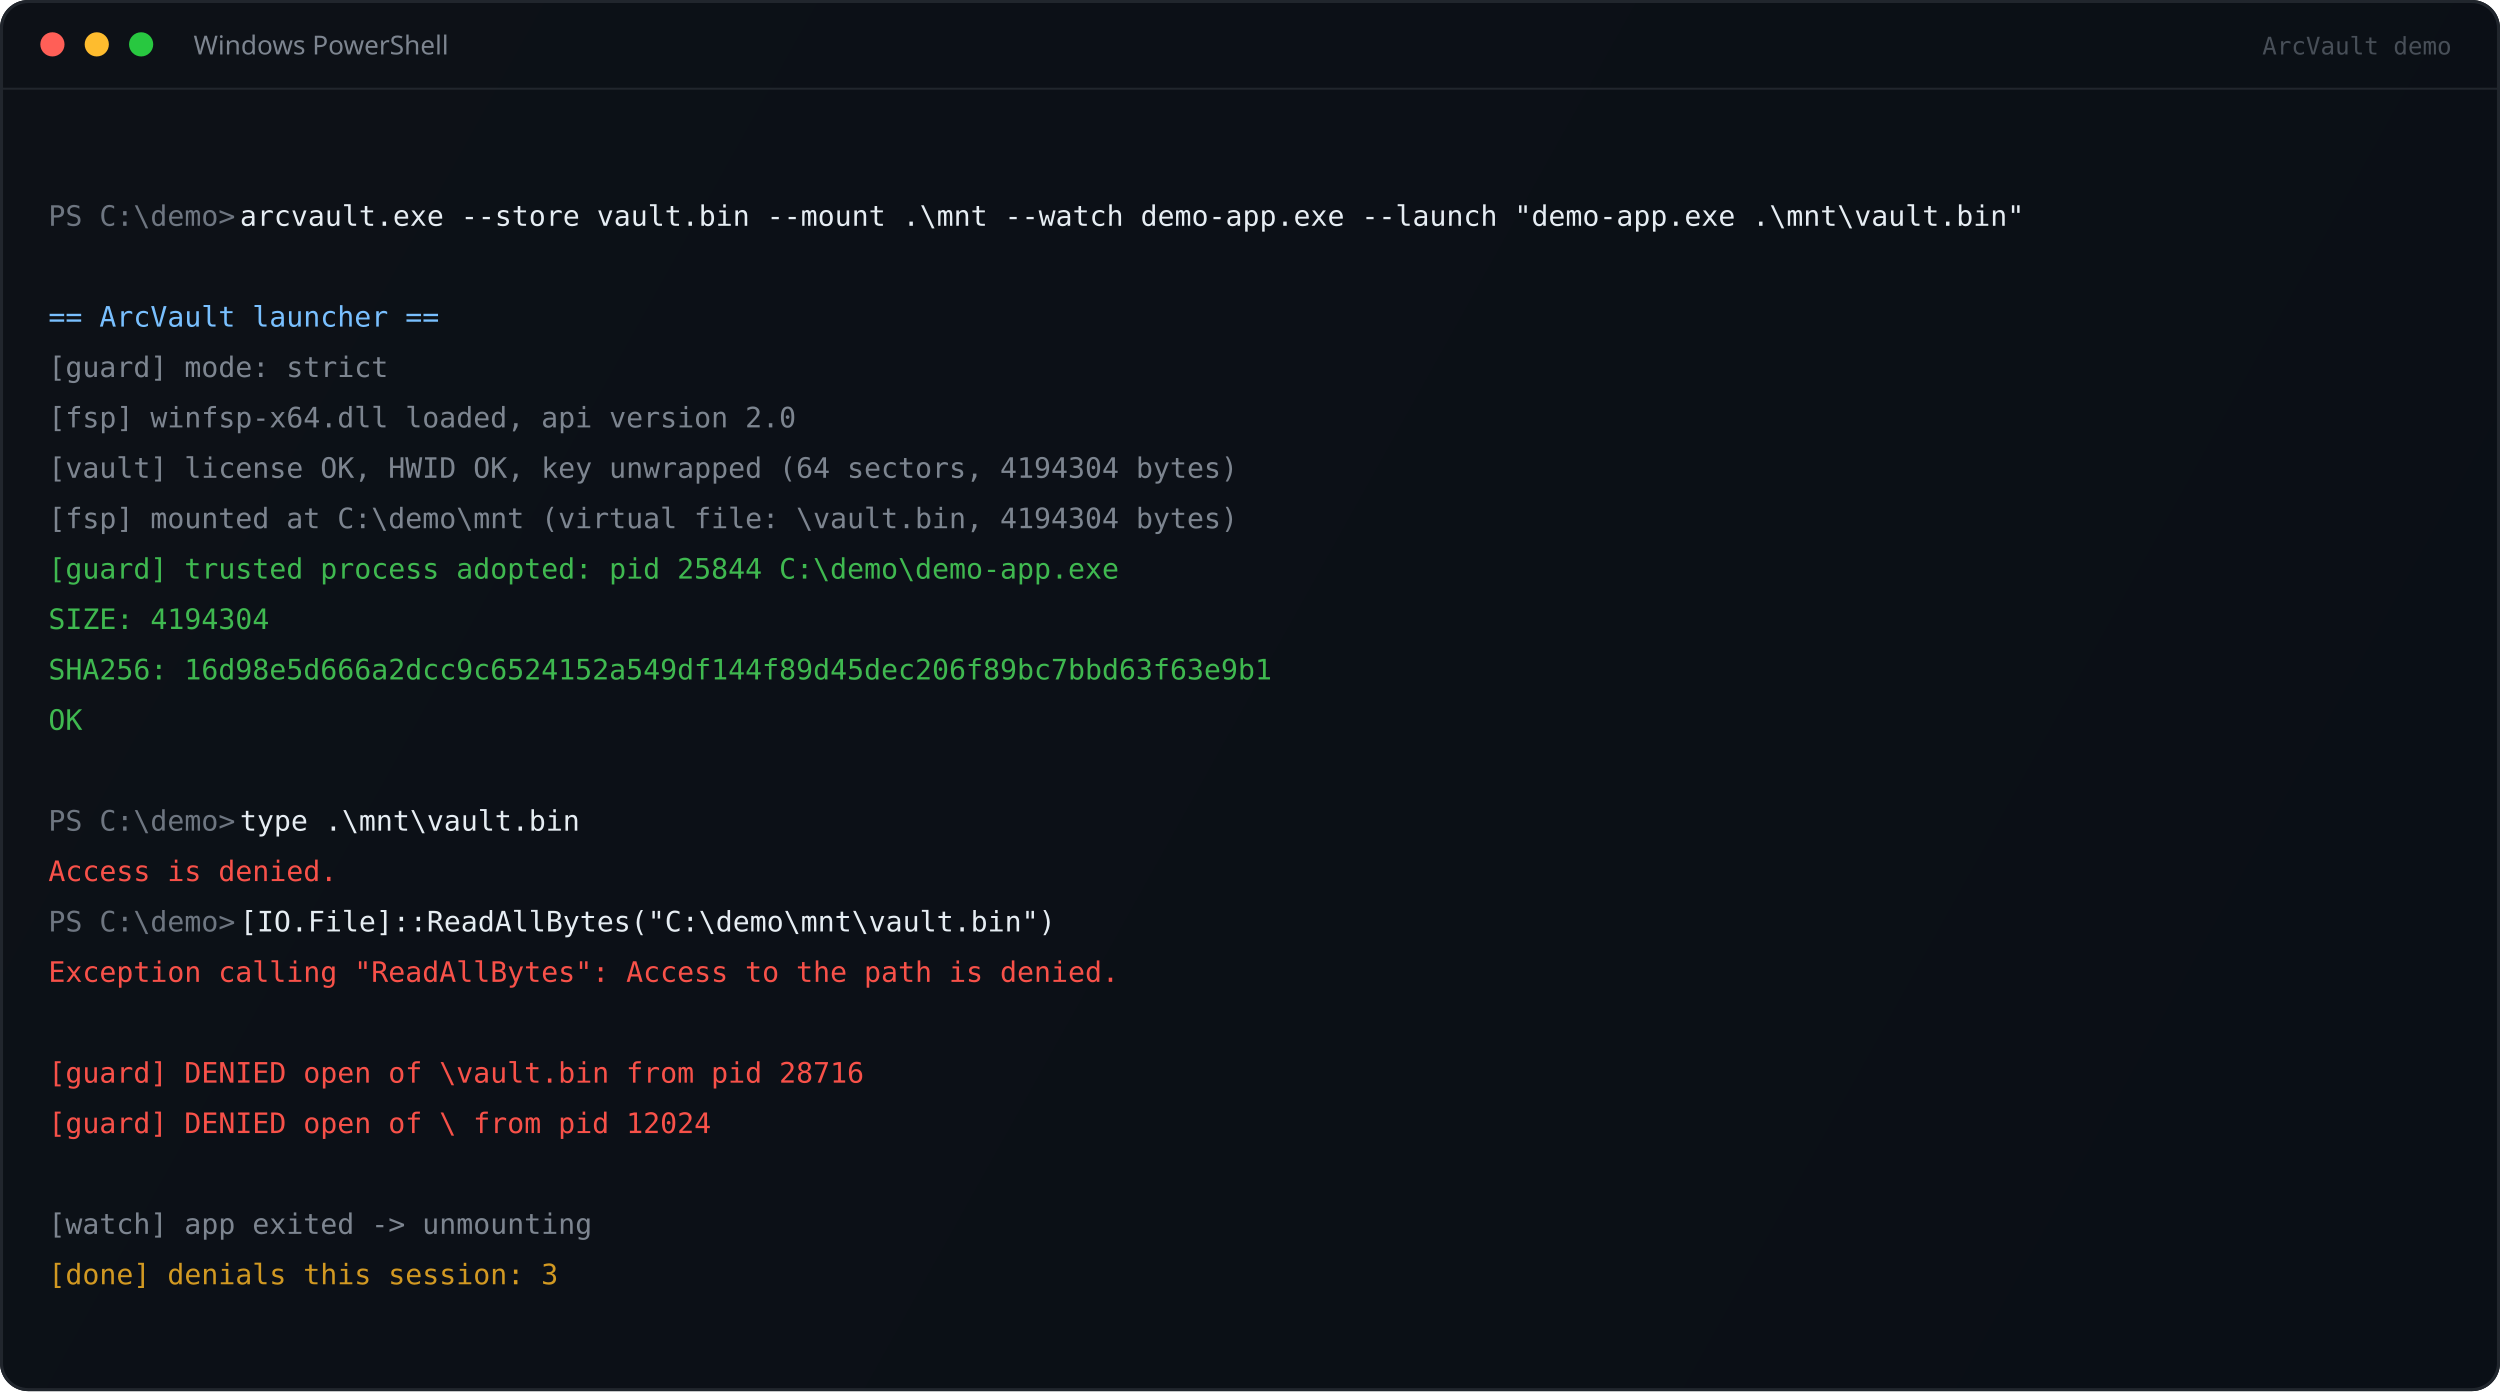
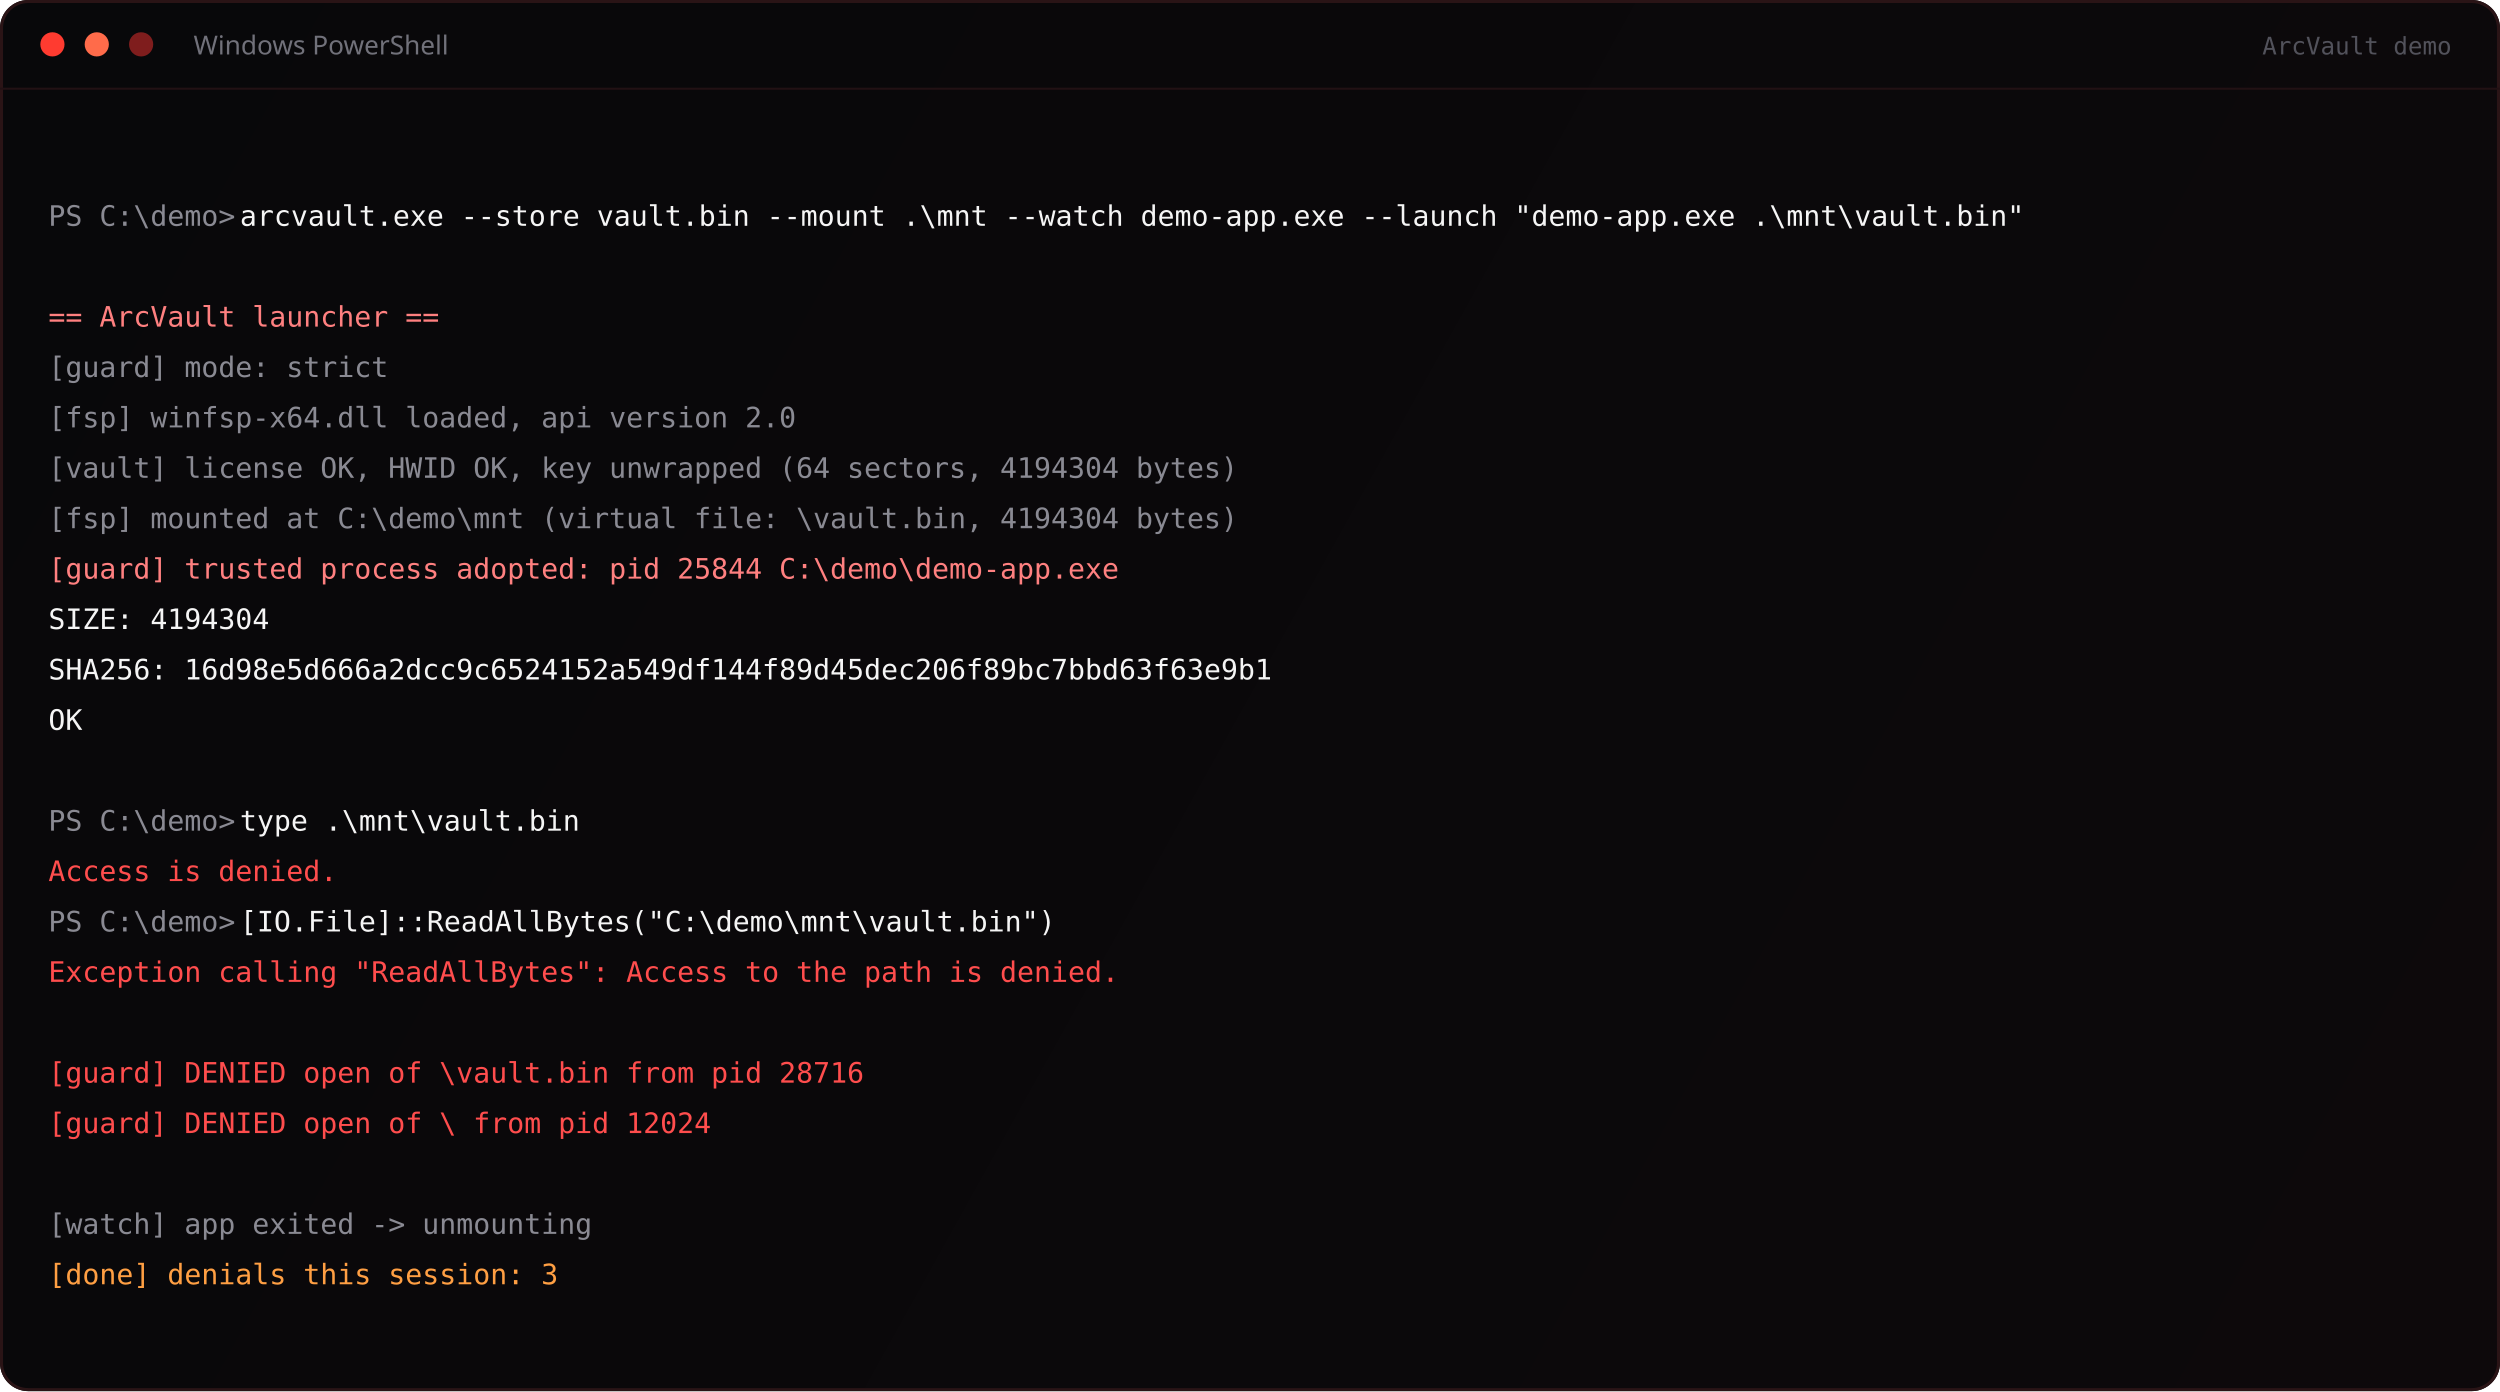
<svg xmlns="http://www.w3.org/2000/svg" width="1240" height="690" viewBox="0 0 1240 690" fill="none">
  <defs>
    <linearGradient id="bg" x1="0" y1="0" x2="1240" y2="690" gradientUnits="userSpaceOnUse">
-       <stop offset="0" stop-color="#0D1117" />
-       <stop offset="1" stop-color="#0A0F16" />
+       <stop offset="0" stop-color="#08080A" />
+       <stop offset="1" stop-color="#0D090B" />
    </linearGradient>
  </defs>
  <rect width="1240" height="690" rx="14" fill="url(#bg)" />
-   <rect x="0.75" y="0.75" width="1238.5" height="688.5" rx="13.25" stroke="#21262D" stroke-width="1.5" />
-   <path d="M0 44h1240" stroke="#21262D" />
-   <circle cx="26" cy="22" r="6" fill="#FF5F57" />
-   <circle cx="48" cy="22" r="6" fill="#FEBC2E" />
-   <circle cx="70" cy="22" r="6" fill="#28C840" />
-   <text x="96" y="27" font-family="Segoe UI, sans-serif" font-size="13" fill="#7D8590">Windows PowerShell</text>
-   <text x="1216" y="27" text-anchor="end" font-family="Cascadia Code, Consolas, monospace" font-size="12" fill="#484F58">ArcVault demo</text>
-   <text x="24" y="112" font-family="Cascadia Code, Consolas, monospace" font-size="14" fill="#6E7681">PS C:\demo&gt;</text>
-   <text x="119" y="112" font-family="Cascadia Code, Consolas, monospace" font-size="14" fill="#E6EDF3">arcvault.exe --store vault.bin --mount .\mnt --watch demo-app.exe --launch "demo-app.exe .\mnt\vault.bin"</text>
-   <text x="24" y="162" font-family="Cascadia Code, Consolas, monospace" font-size="14" fill="#79C0FF">== ArcVault launcher ==</text>
-   <text x="24" y="187" font-family="Cascadia Code, Consolas, monospace" font-size="14" fill="#7D8590">[guard] mode: strict</text>
-   <text x="24" y="212" font-family="Cascadia Code, Consolas, monospace" font-size="14" fill="#7D8590">[fsp] winfsp-x64.dll loaded, api version 2.0</text>
-   <text x="24" y="237" font-family="Cascadia Code, Consolas, monospace" font-size="14" fill="#7D8590">[vault] license OK, HWID OK, key unwrapped (64 sectors, 4194304 bytes)</text>
-   <text x="24" y="262" font-family="Cascadia Code, Consolas, monospace" font-size="14" fill="#7D8590">[fsp] mounted at C:\demo\mnt  (virtual file: \vault.bin, 4194304 bytes)</text>
-   <text x="24" y="287" font-family="Cascadia Code, Consolas, monospace" font-size="14" fill="#3FB950">[guard] trusted process adopted: pid 25844  C:\demo\demo-app.exe</text>
-   <text x="24" y="312" font-family="Cascadia Code, Consolas, monospace" font-size="14" fill="#3FB950">SIZE: 4194304</text>
-   <text x="24" y="337" font-family="Cascadia Code, Consolas, monospace" font-size="14" fill="#3FB950">SHA256: 16d98e5d666a2dcc9c6524152a549df144f89d45dec206f89bc7bbd63f63e9b1</text>
-   <text x="24" y="362" font-family="Cascadia Code, Consolas, monospace" font-size="14" fill="#3FB950">OK</text>
-   <text x="24" y="412" font-family="Cascadia Code, Consolas, monospace" font-size="14" fill="#6E7681">PS C:\demo&gt;</text>
-   <text x="119" y="412" font-family="Cascadia Code, Consolas, monospace" font-size="14" fill="#E6EDF3">type .\mnt\vault.bin</text>
-   <text x="24" y="437" font-family="Cascadia Code, Consolas, monospace" font-size="14" fill="#F85149">Access is denied.</text>
-   <text x="24" y="462" font-family="Cascadia Code, Consolas, monospace" font-size="14" fill="#6E7681">PS C:\demo&gt;</text>
-   <text x="119" y="462" font-family="Cascadia Code, Consolas, monospace" font-size="14" fill="#E6EDF3">[IO.File]::ReadAllBytes("C:\demo\mnt\vault.bin")</text>
-   <text x="24" y="487" font-family="Cascadia Code, Consolas, monospace" font-size="14" fill="#F85149">Exception calling "ReadAllBytes": Access to the path is denied.</text>
-   <text x="24" y="537" font-family="Cascadia Code, Consolas, monospace" font-size="14" fill="#F85149">[guard] DENIED open of \vault.bin from pid 28716</text>
-   <text x="24" y="562" font-family="Cascadia Code, Consolas, monospace" font-size="14" fill="#F85149">[guard] DENIED open of \ from pid 12024</text>
-   <text x="24" y="612" font-family="Cascadia Code, Consolas, monospace" font-size="14" fill="#7D8590">[watch] app exited -&gt; unmounting</text>
-   <text x="24" y="637" font-family="Cascadia Code, Consolas, monospace" font-size="14" fill="#D29922">[done] denials this session: 3</text>
+   <rect x="0.75" y="0.75" width="1238.5" height="688.5" rx="13.25" stroke="#2A1416" stroke-width="1.5" />
+   <path d="M0 44h1240" stroke="#221114" />
+   <circle cx="26" cy="22" r="6" fill="#FF3B30" />
+   <circle cx="48" cy="22" r="6" fill="#FF6B4A" />
+   <circle cx="70" cy="22" r="6" fill="#7F1D1D" />
+   <text x="96" y="27" font-family="Segoe UI, sans-serif" font-size="13" fill="#71717A">Windows PowerShell</text>
+   <text x="1216" y="27" text-anchor="end" font-family="Cascadia Code, Consolas, monospace" font-size="12" fill="#52525B">ArcVault demo</text>
+   <text x="24" y="112" font-family="Cascadia Code, Consolas, monospace" font-size="14" fill="#8A8A93">PS C:\demo&gt;</text>
+   <text x="119" y="112" font-family="Cascadia Code, Consolas, monospace" font-size="14" fill="#F5F5F5">arcvault.exe --store vault.bin --mount .\mnt --watch demo-app.exe --launch "demo-app.exe .\mnt\vault.bin"</text>
+   <text x="24" y="162" font-family="Cascadia Code, Consolas, monospace" font-size="14" fill="#FF8080">== ArcVault launcher ==</text>
+   <text x="24" y="187" font-family="Cascadia Code, Consolas, monospace" font-size="14" fill="#8A8A93">[guard] mode: strict</text>
+   <text x="24" y="212" font-family="Cascadia Code, Consolas, monospace" font-size="14" fill="#8A8A93">[fsp] winfsp-x64.dll loaded, api version 2.0</text>
+   <text x="24" y="237" font-family="Cascadia Code, Consolas, monospace" font-size="14" fill="#8A8A93">[vault] license OK, HWID OK, key unwrapped (64 sectors, 4194304 bytes)</text>
+   <text x="24" y="262" font-family="Cascadia Code, Consolas, monospace" font-size="14" fill="#8A8A93">[fsp] mounted at C:\demo\mnt  (virtual file: \vault.bin, 4194304 bytes)</text>
+   <text x="24" y="287" font-family="Cascadia Code, Consolas, monospace" font-size="14" fill="#FF8080">[guard] trusted process adopted: pid 25844  C:\demo\demo-app.exe</text>
+   <text x="24" y="312" font-family="Cascadia Code, Consolas, monospace" font-size="14" fill="#F5F5F5">SIZE: 4194304</text>
+   <text x="24" y="337" font-family="Cascadia Code, Consolas, monospace" font-size="14" fill="#F5F5F5">SHA256: 16d98e5d666a2dcc9c6524152a549df144f89d45dec206f89bc7bbd63f63e9b1</text>
+   <text x="24" y="362" font-family="Cascadia Code, Consolas, monospace" font-size="14" fill="#F5F5F5">OK</text>
+   <text x="24" y="412" font-family="Cascadia Code, Consolas, monospace" font-size="14" fill="#8A8A93">PS C:\demo&gt;</text>
+   <text x="119" y="412" font-family="Cascadia Code, Consolas, monospace" font-size="14" fill="#F5F5F5">type .\mnt\vault.bin</text>
+   <text x="24" y="437" font-family="Cascadia Code, Consolas, monospace" font-size="14" fill="#FF4D4D">Access is denied.</text>
+   <text x="24" y="462" font-family="Cascadia Code, Consolas, monospace" font-size="14" fill="#8A8A93">PS C:\demo&gt;</text>
+   <text x="119" y="462" font-family="Cascadia Code, Consolas, monospace" font-size="14" fill="#F5F5F5">[IO.File]::ReadAllBytes("C:\demo\mnt\vault.bin")</text>
+   <text x="24" y="487" font-family="Cascadia Code, Consolas, monospace" font-size="14" fill="#FF4D4D">Exception calling "ReadAllBytes": Access to the path is denied.</text>
+   <text x="24" y="537" font-family="Cascadia Code, Consolas, monospace" font-size="14" fill="#FF4D4D">[guard] DENIED open of \vault.bin from pid 28716</text>
+   <text x="24" y="562" font-family="Cascadia Code, Consolas, monospace" font-size="14" fill="#FF4D4D">[guard] DENIED open of \ from pid 12024</text>
+   <text x="24" y="612" font-family="Cascadia Code, Consolas, monospace" font-size="14" fill="#8A8A93">[watch] app exited -&gt; unmounting</text>
+   <text x="24" y="637" font-family="Cascadia Code, Consolas, monospace" font-size="14" fill="#FF9F43">[done] denials this session: 3</text>
</svg>
